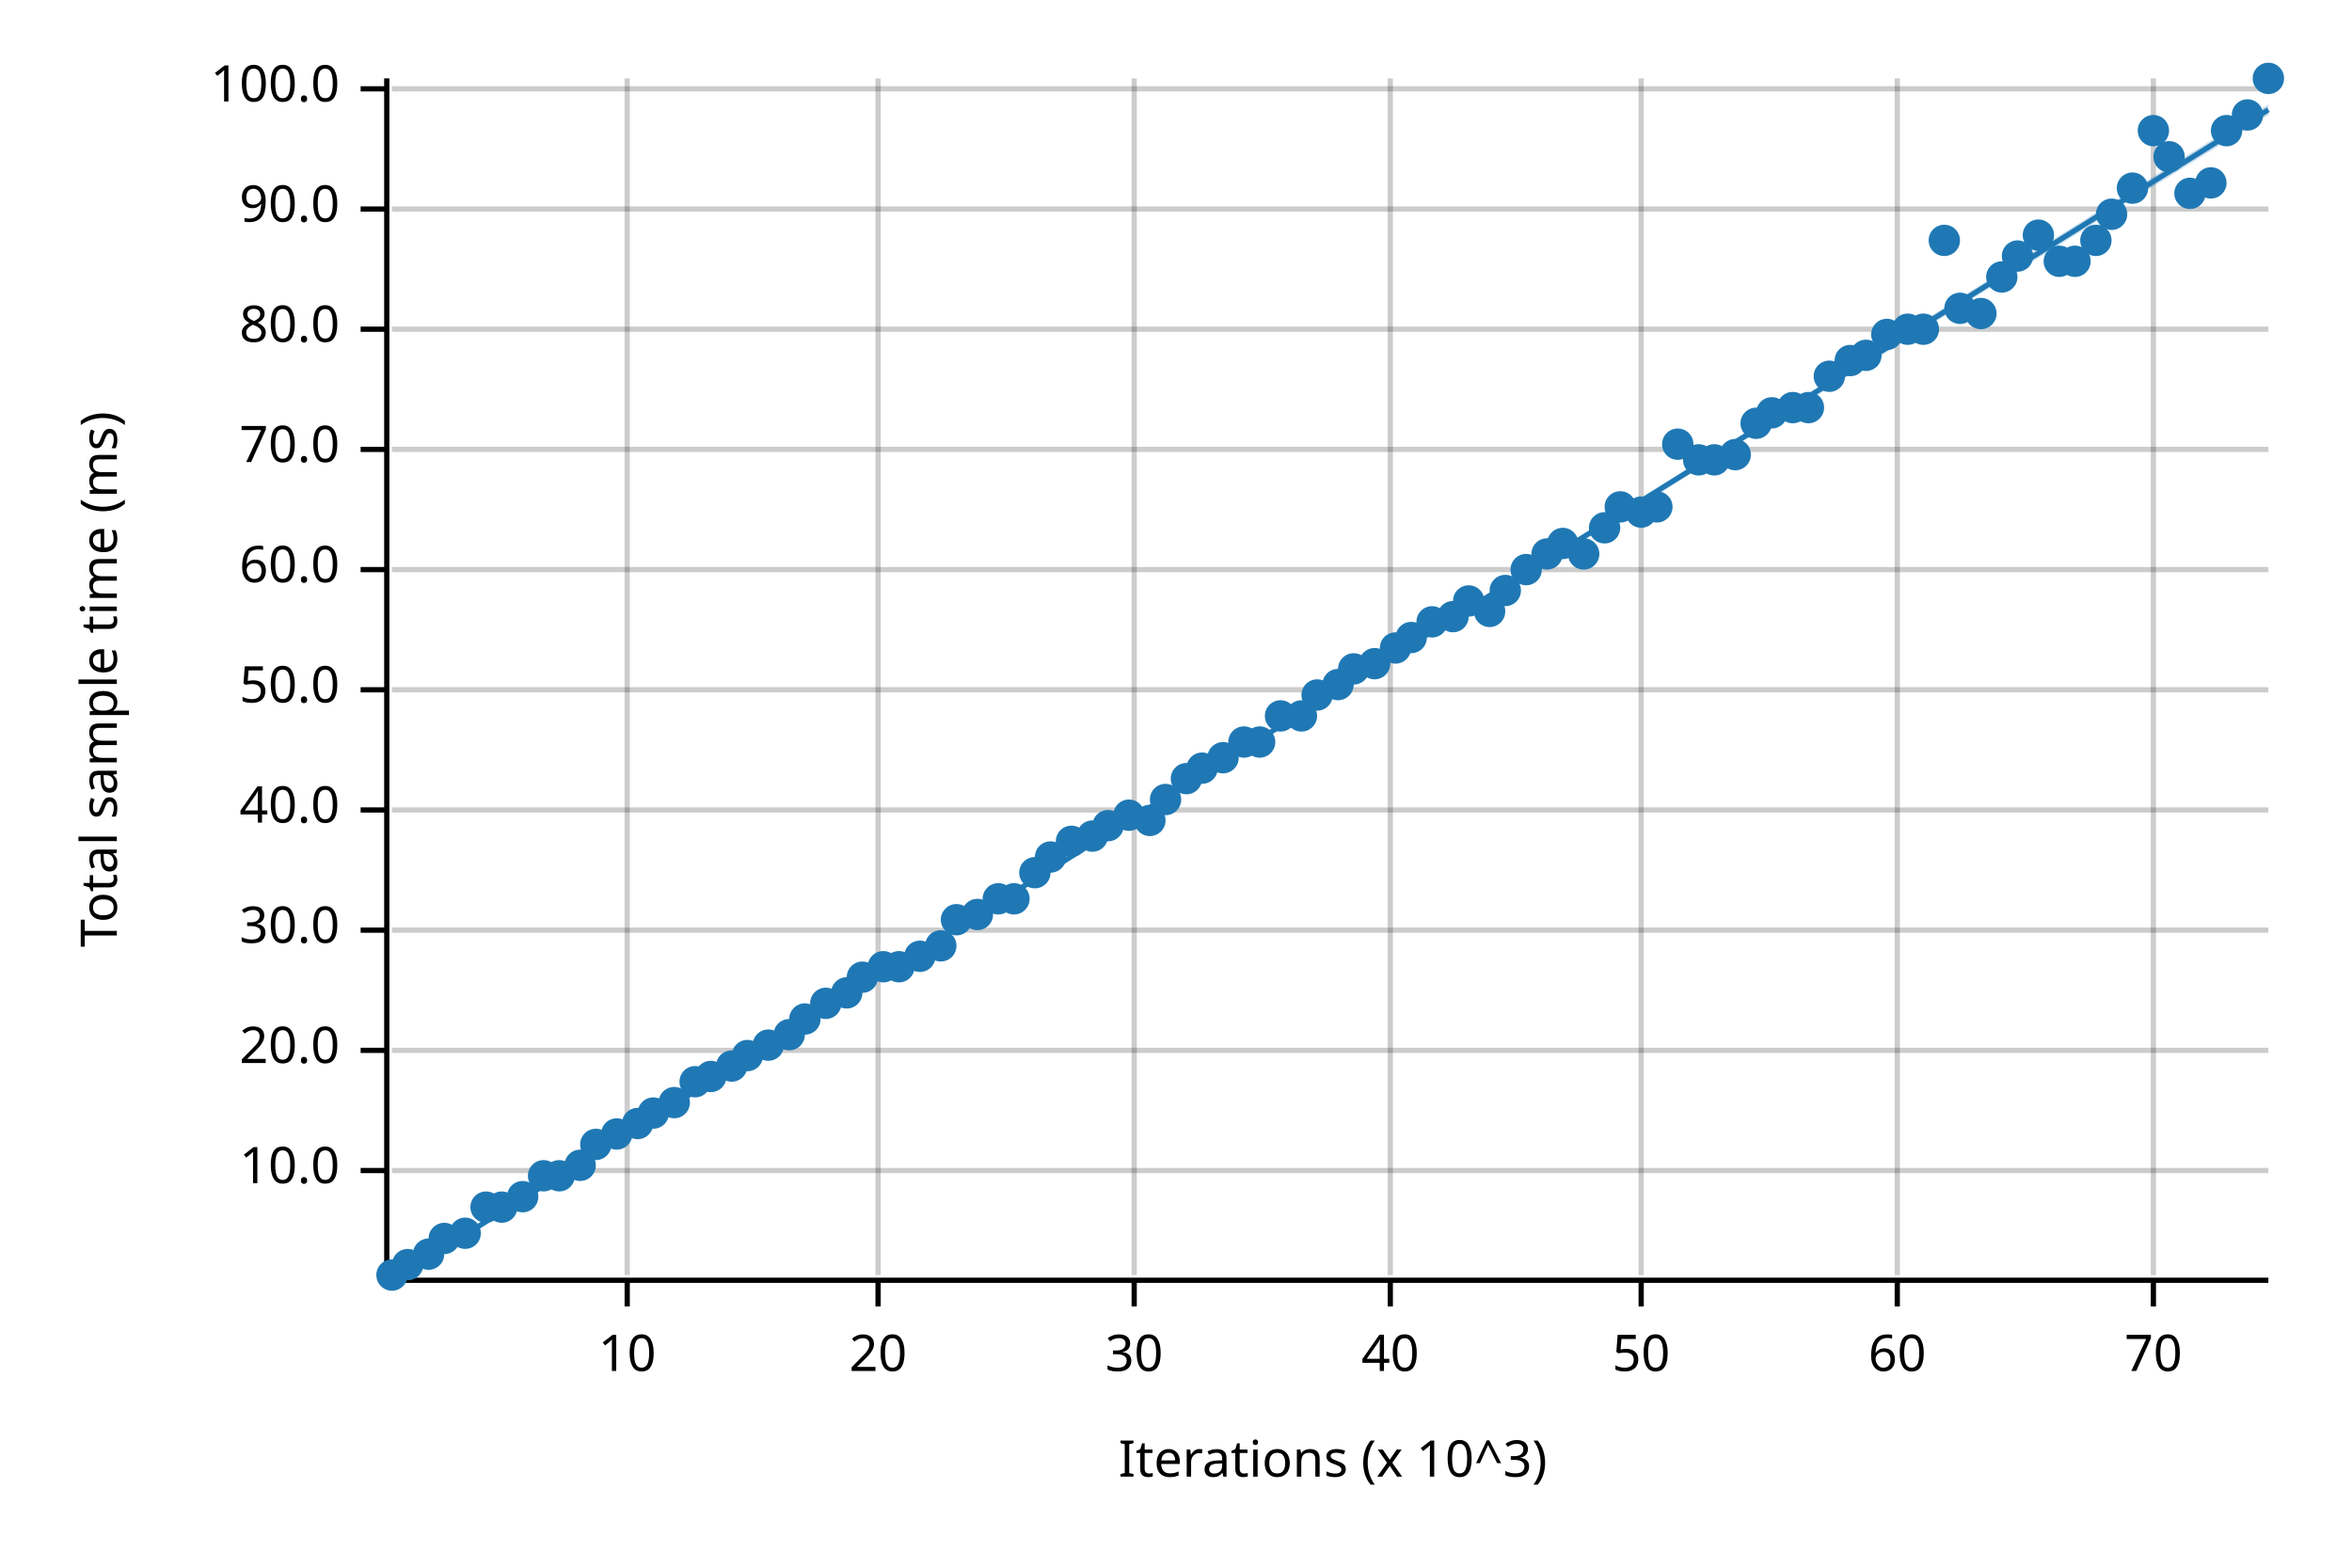
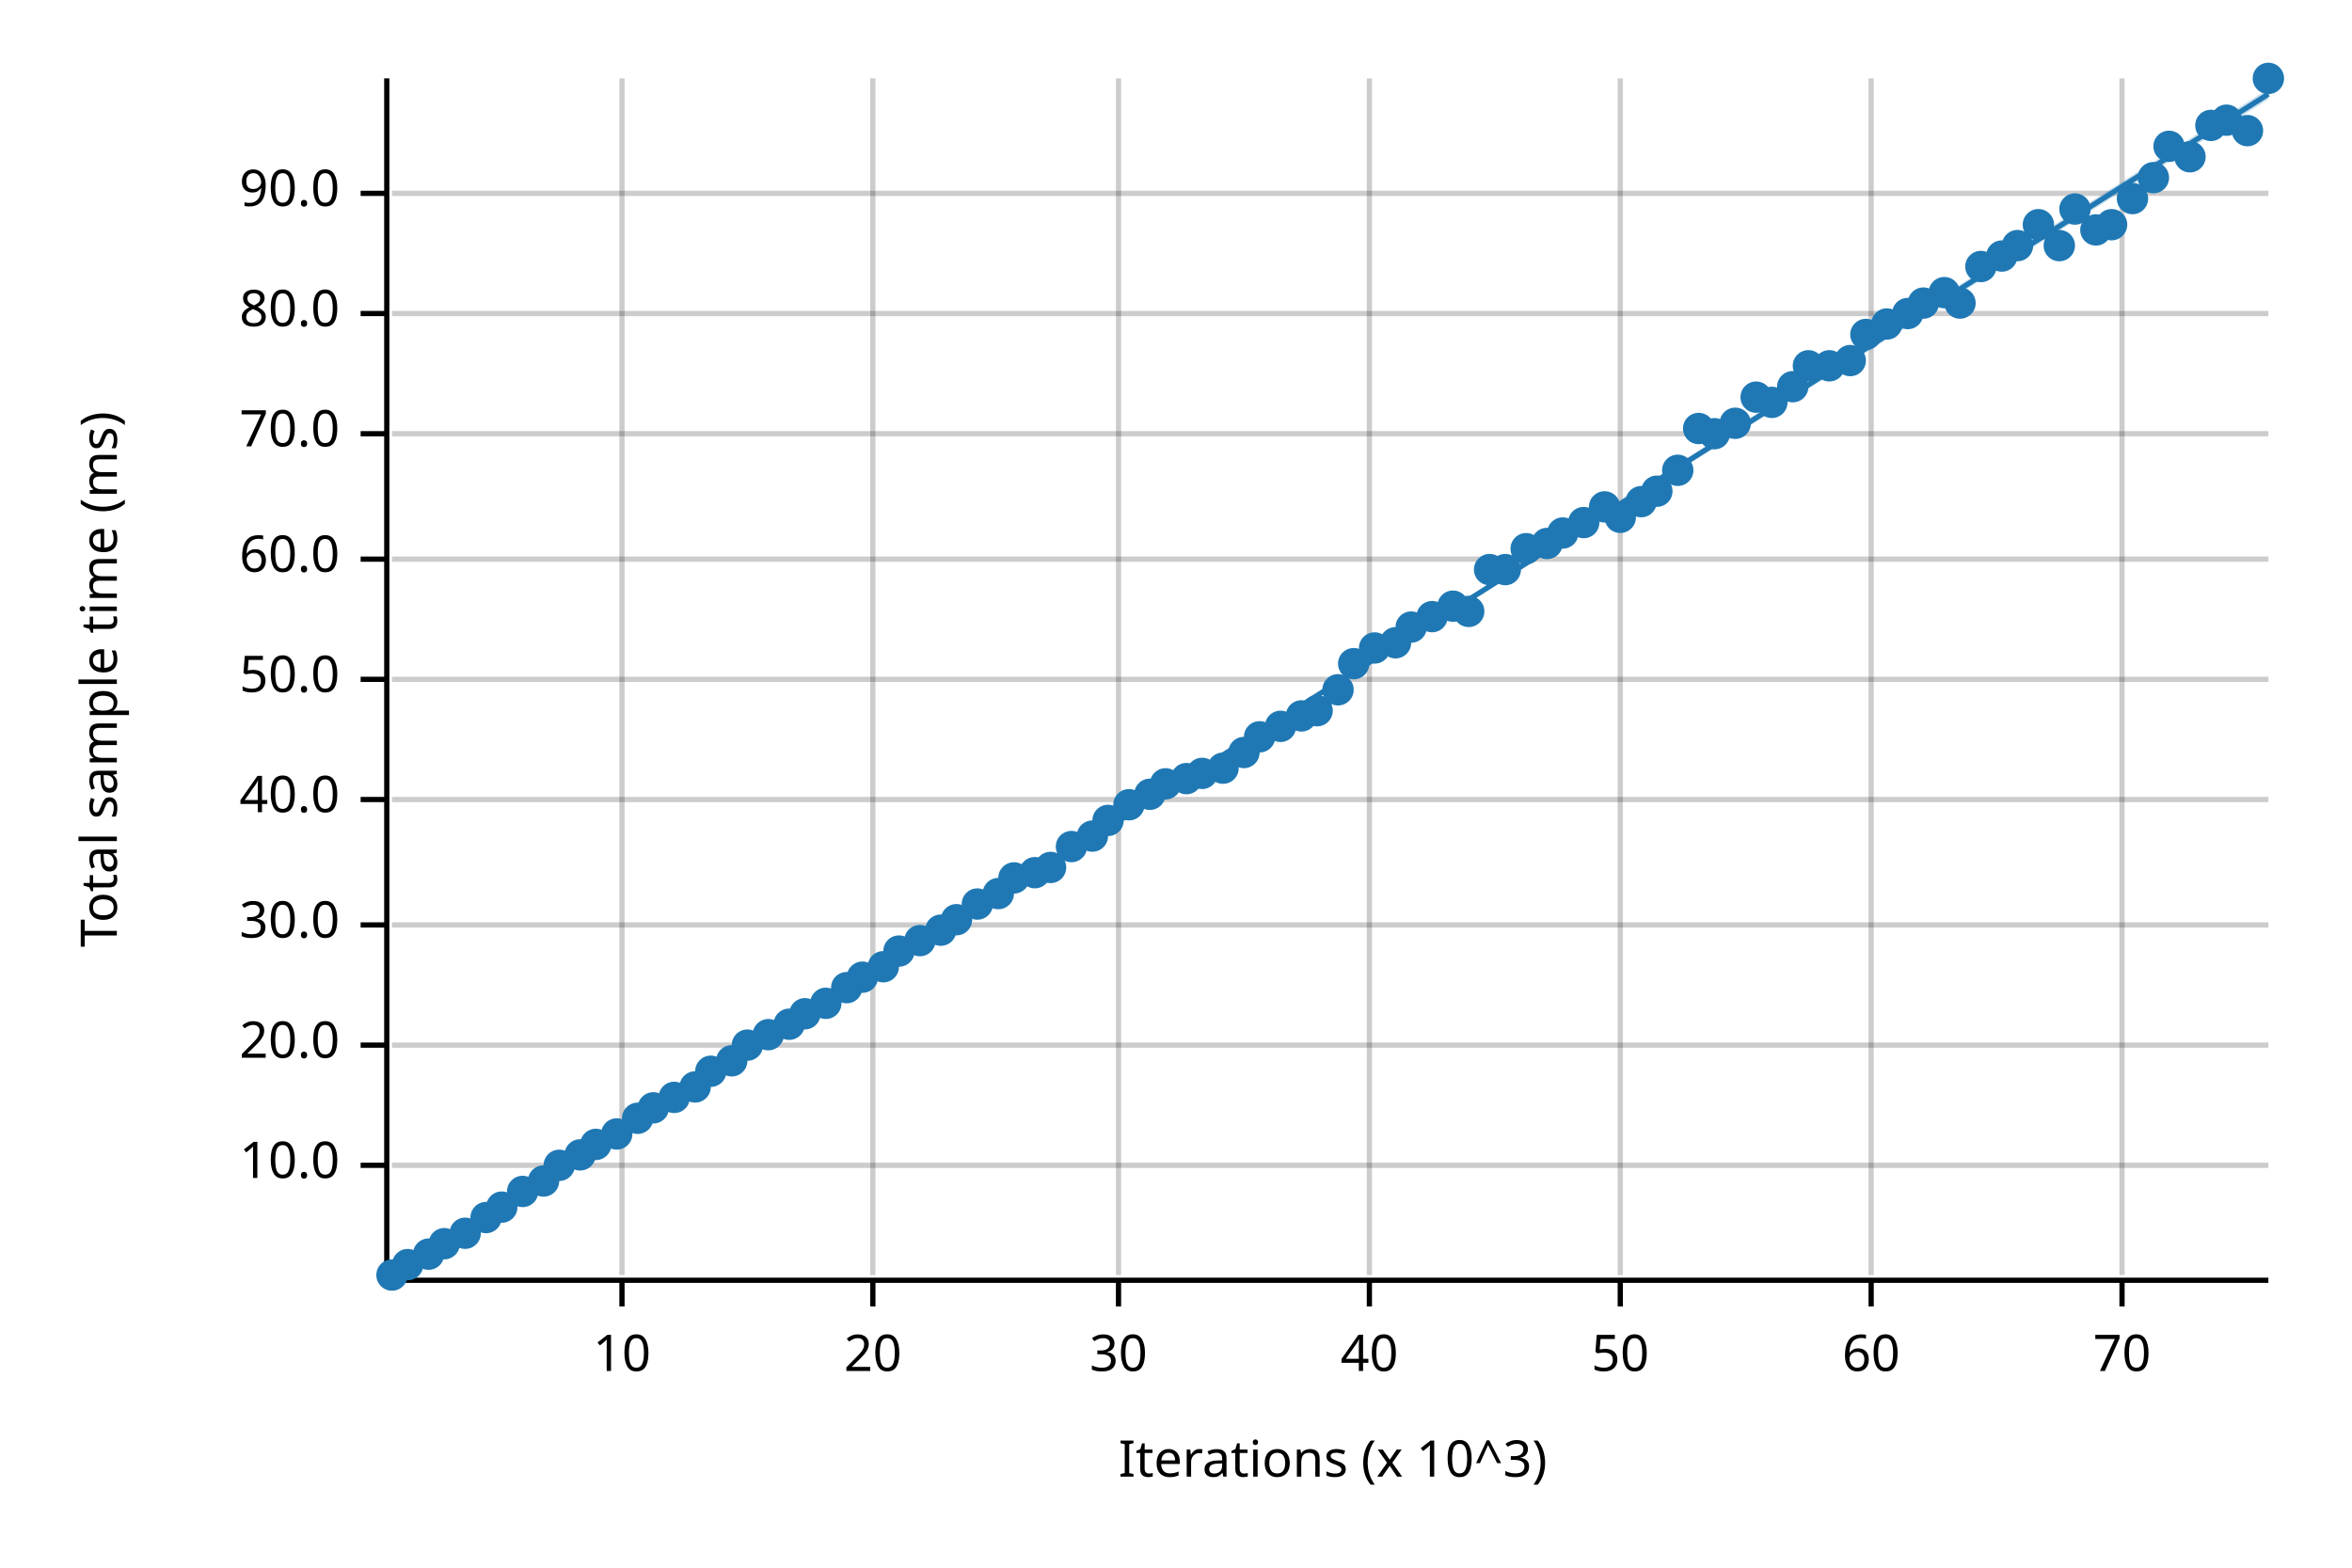
<svg xmlns="http://www.w3.org/2000/svg" width="450" height="300" viewBox="0 0 450 300">
  <text x="15" y="130" dy="0.76em" text-anchor="middle" font-family="sans-serif" font-size="9.677" opacity="1" fill="#000000" transform="rotate(270, 15, 130)">
Total sample time (ms)
</text>
  <text x="255" y="285" dy="-0.5ex" text-anchor="middle" font-family="sans-serif" font-size="9.677" opacity="1" fill="#000000">
Iterations (x 10^3)
</text>
-   <line opacity="0.2" stroke="#000000" stroke-width="1" x1="120" y1="244" x2="120" y2="15" />
-   <line opacity="0.2" stroke="#000000" stroke-width="1" x1="168" y1="244" x2="168" y2="15" />
-   <line opacity="0.2" stroke="#000000" stroke-width="1" x1="217" y1="244" x2="217" y2="15" />
-   <line opacity="0.2" stroke="#000000" stroke-width="1" x1="266" y1="244" x2="266" y2="15" />
-   <line opacity="0.2" stroke="#000000" stroke-width="1" x1="314" y1="244" x2="314" y2="15" />
-   <line opacity="0.2" stroke="#000000" stroke-width="1" x1="363" y1="244" x2="363" y2="15" />
-   <line opacity="0.2" stroke="#000000" stroke-width="1" x1="412" y1="244" x2="412" y2="15" />
-   <line opacity="0.2" stroke="#000000" stroke-width="1" x1="75" y1="224" x2="434" y2="224" />
-   <line opacity="0.2" stroke="#000000" stroke-width="1" x1="75" y1="201" x2="434" y2="201" />
-   <line opacity="0.2" stroke="#000000" stroke-width="1" x1="75" y1="178" x2="434" y2="178" />
-   <line opacity="0.2" stroke="#000000" stroke-width="1" x1="75" y1="155" x2="434" y2="155" />
-   <line opacity="0.2" stroke="#000000" stroke-width="1" x1="75" y1="132" x2="434" y2="132" />
-   <line opacity="0.2" stroke="#000000" stroke-width="1" x1="75" y1="109" x2="434" y2="109" />
-   <line opacity="0.2" stroke="#000000" stroke-width="1" x1="75" y1="86" x2="434" y2="86" />
-   <line opacity="0.2" stroke="#000000" stroke-width="1" x1="75" y1="63" x2="434" y2="63" />
-   <line opacity="0.2" stroke="#000000" stroke-width="1" x1="75" y1="40" x2="434" y2="40" />
-   <line opacity="0.2" stroke="#000000" stroke-width="1" x1="75" y1="17" x2="434" y2="17" />
+   <line opacity="0.2" stroke="#000000" stroke-width="1" x1="119" y1="244" x2="119" y2="15" />
+   <line opacity="0.2" stroke="#000000" stroke-width="1" x1="167" y1="244" x2="167" y2="15" />
+   <line opacity="0.2" stroke="#000000" stroke-width="1" x1="214" y1="244" x2="214" y2="15" />
+   <line opacity="0.2" stroke="#000000" stroke-width="1" x1="262" y1="244" x2="262" y2="15" />
+   <line opacity="0.2" stroke="#000000" stroke-width="1" x1="310" y1="244" x2="310" y2="15" />
+   <line opacity="0.2" stroke="#000000" stroke-width="1" x1="358" y1="244" x2="358" y2="15" />
+   <line opacity="0.2" stroke="#000000" stroke-width="1" x1="406" y1="244" x2="406" y2="15" />
+   <line opacity="0.2" stroke="#000000" stroke-width="1" x1="75" y1="223" x2="434" y2="223" />
+   <line opacity="0.2" stroke="#000000" stroke-width="1" x1="75" y1="200" x2="434" y2="200" />
+   <line opacity="0.2" stroke="#000000" stroke-width="1" x1="75" y1="177" x2="434" y2="177" />
+   <line opacity="0.2" stroke="#000000" stroke-width="1" x1="75" y1="153" x2="434" y2="153" />
+   <line opacity="0.2" stroke="#000000" stroke-width="1" x1="75" y1="130" x2="434" y2="130" />
+   <line opacity="0.2" stroke="#000000" stroke-width="1" x1="75" y1="107" x2="434" y2="107" />
+   <line opacity="0.2" stroke="#000000" stroke-width="1" x1="75" y1="83" x2="434" y2="83" />
+   <line opacity="0.2" stroke="#000000" stroke-width="1" x1="75" y1="60" x2="434" y2="60" />
+   <line opacity="0.2" stroke="#000000" stroke-width="1" x1="75" y1="37" x2="434" y2="37" />
  <polyline fill="none" opacity="1" stroke="#000000" stroke-width="1" points="74,15 74,244 " />
-   <text x="65" y="224" dy="0.5ex" text-anchor="end" font-family="sans-serif" font-size="9.677" opacity="1" fill="#000000">
+   <text x="65" y="223" dy="0.5ex" text-anchor="end" font-family="sans-serif" font-size="9.677" opacity="1" fill="#000000">
10.0
</text>
-   <polyline fill="none" opacity="1" stroke="#000000" stroke-width="1" points="69,224 74,224 " />
-   <text x="65" y="201" dy="0.5ex" text-anchor="end" font-family="sans-serif" font-size="9.677" opacity="1" fill="#000000">
+   <polyline fill="none" opacity="1" stroke="#000000" stroke-width="1" points="69,223 74,223 " />
+   <text x="65" y="200" dy="0.5ex" text-anchor="end" font-family="sans-serif" font-size="9.677" opacity="1" fill="#000000">
20.0
</text>
-   <polyline fill="none" opacity="1" stroke="#000000" stroke-width="1" points="69,201 74,201 " />
-   <text x="65" y="178" dy="0.5ex" text-anchor="end" font-family="sans-serif" font-size="9.677" opacity="1" fill="#000000">
+   <polyline fill="none" opacity="1" stroke="#000000" stroke-width="1" points="69,200 74,200 " />
+   <text x="65" y="177" dy="0.5ex" text-anchor="end" font-family="sans-serif" font-size="9.677" opacity="1" fill="#000000">
30.0
</text>
-   <polyline fill="none" opacity="1" stroke="#000000" stroke-width="1" points="69,178 74,178 " />
-   <text x="65" y="155" dy="0.5ex" text-anchor="end" font-family="sans-serif" font-size="9.677" opacity="1" fill="#000000">
+   <polyline fill="none" opacity="1" stroke="#000000" stroke-width="1" points="69,177 74,177 " />
+   <text x="65" y="153" dy="0.5ex" text-anchor="end" font-family="sans-serif" font-size="9.677" opacity="1" fill="#000000">
40.0
</text>
-   <polyline fill="none" opacity="1" stroke="#000000" stroke-width="1" points="69,155 74,155 " />
-   <text x="65" y="132" dy="0.5ex" text-anchor="end" font-family="sans-serif" font-size="9.677" opacity="1" fill="#000000">
+   <polyline fill="none" opacity="1" stroke="#000000" stroke-width="1" points="69,153 74,153 " />
+   <text x="65" y="130" dy="0.5ex" text-anchor="end" font-family="sans-serif" font-size="9.677" opacity="1" fill="#000000">
50.0
</text>
-   <polyline fill="none" opacity="1" stroke="#000000" stroke-width="1" points="69,132 74,132 " />
-   <text x="65" y="109" dy="0.5ex" text-anchor="end" font-family="sans-serif" font-size="9.677" opacity="1" fill="#000000">
+   <polyline fill="none" opacity="1" stroke="#000000" stroke-width="1" points="69,130 74,130 " />
+   <text x="65" y="107" dy="0.5ex" text-anchor="end" font-family="sans-serif" font-size="9.677" opacity="1" fill="#000000">
60.0
</text>
-   <polyline fill="none" opacity="1" stroke="#000000" stroke-width="1" points="69,109 74,109 " />
-   <text x="65" y="86" dy="0.5ex" text-anchor="end" font-family="sans-serif" font-size="9.677" opacity="1" fill="#000000">
+   <polyline fill="none" opacity="1" stroke="#000000" stroke-width="1" points="69,107 74,107 " />
+   <text x="65" y="83" dy="0.5ex" text-anchor="end" font-family="sans-serif" font-size="9.677" opacity="1" fill="#000000">
70.0
</text>
-   <polyline fill="none" opacity="1" stroke="#000000" stroke-width="1" points="69,86 74,86 " />
-   <text x="65" y="63" dy="0.5ex" text-anchor="end" font-family="sans-serif" font-size="9.677" opacity="1" fill="#000000">
+   <polyline fill="none" opacity="1" stroke="#000000" stroke-width="1" points="69,83 74,83 " />
+   <text x="65" y="60" dy="0.5ex" text-anchor="end" font-family="sans-serif" font-size="9.677" opacity="1" fill="#000000">
80.0
</text>
-   <polyline fill="none" opacity="1" stroke="#000000" stroke-width="1" points="69,63 74,63 " />
-   <text x="65" y="40" dy="0.5ex" text-anchor="end" font-family="sans-serif" font-size="9.677" opacity="1" fill="#000000">
+   <polyline fill="none" opacity="1" stroke="#000000" stroke-width="1" points="69,60 74,60 " />
+   <text x="65" y="37" dy="0.5ex" text-anchor="end" font-family="sans-serif" font-size="9.677" opacity="1" fill="#000000">
90.0
</text>
-   <polyline fill="none" opacity="1" stroke="#000000" stroke-width="1" points="69,40 74,40 " />
-   <text x="65" y="17" dy="0.5ex" text-anchor="end" font-family="sans-serif" font-size="9.677" opacity="1" fill="#000000">
- 100.0
- </text>
-   <polyline fill="none" opacity="1" stroke="#000000" stroke-width="1" points="69,17 74,17 " />
+   <polyline fill="none" opacity="1" stroke="#000000" stroke-width="1" points="69,37 74,37 " />
  <polyline fill="none" opacity="1" stroke="#000000" stroke-width="1" points="75,245 434,245 " />
-   <text x="120" y="255" dy="0.76em" text-anchor="middle" font-family="sans-serif" font-size="9.677" opacity="1" fill="#000000">
+   <text x="119" y="255" dy="0.76em" text-anchor="middle" font-family="sans-serif" font-size="9.677" opacity="1" fill="#000000">
10
</text>
-   <polyline fill="none" opacity="1" stroke="#000000" stroke-width="1" points="120,245 120,250 " />
-   <text x="168" y="255" dy="0.76em" text-anchor="middle" font-family="sans-serif" font-size="9.677" opacity="1" fill="#000000">
+   <polyline fill="none" opacity="1" stroke="#000000" stroke-width="1" points="119,245 119,250 " />
+   <text x="167" y="255" dy="0.76em" text-anchor="middle" font-family="sans-serif" font-size="9.677" opacity="1" fill="#000000">
20
</text>
-   <polyline fill="none" opacity="1" stroke="#000000" stroke-width="1" points="168,245 168,250 " />
-   <text x="217" y="255" dy="0.76em" text-anchor="middle" font-family="sans-serif" font-size="9.677" opacity="1" fill="#000000">
+   <polyline fill="none" opacity="1" stroke="#000000" stroke-width="1" points="167,245 167,250 " />
+   <text x="214" y="255" dy="0.76em" text-anchor="middle" font-family="sans-serif" font-size="9.677" opacity="1" fill="#000000">
30
</text>
-   <polyline fill="none" opacity="1" stroke="#000000" stroke-width="1" points="217,245 217,250 " />
-   <text x="266" y="255" dy="0.76em" text-anchor="middle" font-family="sans-serif" font-size="9.677" opacity="1" fill="#000000">
+   <polyline fill="none" opacity="1" stroke="#000000" stroke-width="1" points="214,245 214,250 " />
+   <text x="262" y="255" dy="0.76em" text-anchor="middle" font-family="sans-serif" font-size="9.677" opacity="1" fill="#000000">
40
</text>
-   <polyline fill="none" opacity="1" stroke="#000000" stroke-width="1" points="266,245 266,250 " />
-   <text x="314" y="255" dy="0.76em" text-anchor="middle" font-family="sans-serif" font-size="9.677" opacity="1" fill="#000000">
+   <polyline fill="none" opacity="1" stroke="#000000" stroke-width="1" points="262,245 262,250 " />
+   <text x="310" y="255" dy="0.76em" text-anchor="middle" font-family="sans-serif" font-size="9.677" opacity="1" fill="#000000">
50
</text>
-   <polyline fill="none" opacity="1" stroke="#000000" stroke-width="1" points="314,245 314,250 " />
-   <text x="363" y="255" dy="0.76em" text-anchor="middle" font-family="sans-serif" font-size="9.677" opacity="1" fill="#000000">
+   <polyline fill="none" opacity="1" stroke="#000000" stroke-width="1" points="310,245 310,250 " />
+   <text x="358" y="255" dy="0.76em" text-anchor="middle" font-family="sans-serif" font-size="9.677" opacity="1" fill="#000000">
60
</text>
-   <polyline fill="none" opacity="1" stroke="#000000" stroke-width="1" points="363,245 363,250 " />
-   <text x="412" y="255" dy="0.76em" text-anchor="middle" font-family="sans-serif" font-size="9.677" opacity="1" fill="#000000">
+   <polyline fill="none" opacity="1" stroke="#000000" stroke-width="1" points="358,245 358,250 " />
+   <text x="406" y="255" dy="0.76em" text-anchor="middle" font-family="sans-serif" font-size="9.677" opacity="1" fill="#000000">
70
</text>
-   <polyline fill="none" opacity="1" stroke="#000000" stroke-width="1" points="412,245 412,250 " />
+   <polyline fill="none" opacity="1" stroke="#000000" stroke-width="1" points="406,245 406,250 " />
  <circle cx="75" cy="244" r="3" opacity="1" fill="#1F78B4" stroke="none" stroke-width="1" />
  <circle cx="78" cy="242" r="3" opacity="1" fill="#1F78B4" stroke="none" stroke-width="1" />
  <circle cx="82" cy="240" r="3" opacity="1" fill="#1F78B4" stroke="none" stroke-width="1" />
-   <circle cx="85" cy="237" r="3" opacity="1" fill="#1F78B4" stroke="none" stroke-width="1" />
+   <circle cx="85" cy="238" r="3" opacity="1" fill="#1F78B4" stroke="none" stroke-width="1" />
  <circle cx="89" cy="236" r="3" opacity="1" fill="#1F78B4" stroke="none" stroke-width="1" />
-   <circle cx="93" cy="231" r="3" opacity="1" fill="#1F78B4" stroke="none" stroke-width="1" />
+   <circle cx="93" cy="233" r="3" opacity="1" fill="#1F78B4" stroke="none" stroke-width="1" />
  <circle cx="96" cy="231" r="3" opacity="1" fill="#1F78B4" stroke="none" stroke-width="1" />
-   <circle cx="100" cy="229" r="3" opacity="1" fill="#1F78B4" stroke="none" stroke-width="1" />
-   <circle cx="104" cy="225" r="3" opacity="1" fill="#1F78B4" stroke="none" stroke-width="1" />
-   <circle cx="107" cy="225" r="3" opacity="1" fill="#1F78B4" stroke="none" stroke-width="1" />
-   <circle cx="111" cy="223" r="3" opacity="1" fill="#1F78B4" stroke="none" stroke-width="1" />
+   <circle cx="100" cy="228" r="3" opacity="1" fill="#1F78B4" stroke="none" stroke-width="1" />
+   <circle cx="104" cy="226" r="3" opacity="1" fill="#1F78B4" stroke="none" stroke-width="1" />
+   <circle cx="107" cy="223" r="3" opacity="1" fill="#1F78B4" stroke="none" stroke-width="1" />
+   <circle cx="111" cy="221" r="3" opacity="1" fill="#1F78B4" stroke="none" stroke-width="1" />
  <circle cx="114" cy="219" r="3" opacity="1" fill="#1F78B4" stroke="none" stroke-width="1" />
  <circle cx="118" cy="217" r="3" opacity="1" fill="#1F78B4" stroke="none" stroke-width="1" />
-   <circle cx="122" cy="215" r="3" opacity="1" fill="#1F78B4" stroke="none" stroke-width="1" />
-   <circle cx="125" cy="213" r="3" opacity="1" fill="#1F78B4" stroke="none" stroke-width="1" />
-   <circle cx="129" cy="211" r="3" opacity="1" fill="#1F78B4" stroke="none" stroke-width="1" />
-   <circle cx="133" cy="207" r="3" opacity="1" fill="#1F78B4" stroke="none" stroke-width="1" />
-   <circle cx="136" cy="206" r="3" opacity="1" fill="#1F78B4" stroke="none" stroke-width="1" />
-   <circle cx="140" cy="204" r="3" opacity="1" fill="#1F78B4" stroke="none" stroke-width="1" />
-   <circle cx="143" cy="202" r="3" opacity="1" fill="#1F78B4" stroke="none" stroke-width="1" />
-   <circle cx="147" cy="200" r="3" opacity="1" fill="#1F78B4" stroke="none" stroke-width="1" />
-   <circle cx="151" cy="198" r="3" opacity="1" fill="#1F78B4" stroke="none" stroke-width="1" />
-   <circle cx="154" cy="195" r="3" opacity="1" fill="#1F78B4" stroke="none" stroke-width="1" />
+   <circle cx="122" cy="214" r="3" opacity="1" fill="#1F78B4" stroke="none" stroke-width="1" />
+   <circle cx="125" cy="212" r="3" opacity="1" fill="#1F78B4" stroke="none" stroke-width="1" />
+   <circle cx="129" cy="210" r="3" opacity="1" fill="#1F78B4" stroke="none" stroke-width="1" />
+   <circle cx="133" cy="208" r="3" opacity="1" fill="#1F78B4" stroke="none" stroke-width="1" />
+   <circle cx="136" cy="205" r="3" opacity="1" fill="#1F78B4" stroke="none" stroke-width="1" />
+   <circle cx="140" cy="203" r="3" opacity="1" fill="#1F78B4" stroke="none" stroke-width="1" />
+   <circle cx="143" cy="200" r="3" opacity="1" fill="#1F78B4" stroke="none" stroke-width="1" />
+   <circle cx="147" cy="198" r="3" opacity="1" fill="#1F78B4" stroke="none" stroke-width="1" />
+   <circle cx="151" cy="196" r="3" opacity="1" fill="#1F78B4" stroke="none" stroke-width="1" />
+   <circle cx="154" cy="194" r="3" opacity="1" fill="#1F78B4" stroke="none" stroke-width="1" />
  <circle cx="158" cy="192" r="3" opacity="1" fill="#1F78B4" stroke="none" stroke-width="1" />
-   <circle cx="162" cy="190" r="3" opacity="1" fill="#1F78B4" stroke="none" stroke-width="1" />
+   <circle cx="162" cy="189" r="3" opacity="1" fill="#1F78B4" stroke="none" stroke-width="1" />
  <circle cx="165" cy="187" r="3" opacity="1" fill="#1F78B4" stroke="none" stroke-width="1" />
  <circle cx="169" cy="185" r="3" opacity="1" fill="#1F78B4" stroke="none" stroke-width="1" />
-   <circle cx="172" cy="185" r="3" opacity="1" fill="#1F78B4" stroke="none" stroke-width="1" />
-   <circle cx="176" cy="183" r="3" opacity="1" fill="#1F78B4" stroke="none" stroke-width="1" />
-   <circle cx="180" cy="181" r="3" opacity="1" fill="#1F78B4" stroke="none" stroke-width="1" />
+   <circle cx="172" cy="182" r="3" opacity="1" fill="#1F78B4" stroke="none" stroke-width="1" />
+   <circle cx="176" cy="180" r="3" opacity="1" fill="#1F78B4" stroke="none" stroke-width="1" />
+   <circle cx="180" cy="178" r="3" opacity="1" fill="#1F78B4" stroke="none" stroke-width="1" />
  <circle cx="183" cy="176" r="3" opacity="1" fill="#1F78B4" stroke="none" stroke-width="1" />
-   <circle cx="187" cy="175" r="3" opacity="1" fill="#1F78B4" stroke="none" stroke-width="1" />
-   <circle cx="191" cy="172" r="3" opacity="1" fill="#1F78B4" stroke="none" stroke-width="1" />
-   <circle cx="194" cy="172" r="3" opacity="1" fill="#1F78B4" stroke="none" stroke-width="1" />
+   <circle cx="187" cy="173" r="3" opacity="1" fill="#1F78B4" stroke="none" stroke-width="1" />
+   <circle cx="191" cy="171" r="3" opacity="1" fill="#1F78B4" stroke="none" stroke-width="1" />
+   <circle cx="194" cy="168" r="3" opacity="1" fill="#1F78B4" stroke="none" stroke-width="1" />
  <circle cx="198" cy="167" r="3" opacity="1" fill="#1F78B4" stroke="none" stroke-width="1" />
-   <circle cx="201" cy="164" r="3" opacity="1" fill="#1F78B4" stroke="none" stroke-width="1" />
-   <circle cx="205" cy="161" r="3" opacity="1" fill="#1F78B4" stroke="none" stroke-width="1" />
+   <circle cx="201" cy="166" r="3" opacity="1" fill="#1F78B4" stroke="none" stroke-width="1" />
+   <circle cx="205" cy="162" r="3" opacity="1" fill="#1F78B4" stroke="none" stroke-width="1" />
  <circle cx="209" cy="160" r="3" opacity="1" fill="#1F78B4" stroke="none" stroke-width="1" />
-   <circle cx="212" cy="158" r="3" opacity="1" fill="#1F78B4" stroke="none" stroke-width="1" />
-   <circle cx="216" cy="156" r="3" opacity="1" fill="#1F78B4" stroke="none" stroke-width="1" />
-   <circle cx="220" cy="157" r="3" opacity="1" fill="#1F78B4" stroke="none" stroke-width="1" />
-   <circle cx="223" cy="153" r="3" opacity="1" fill="#1F78B4" stroke="none" stroke-width="1" />
+   <circle cx="212" cy="157" r="3" opacity="1" fill="#1F78B4" stroke="none" stroke-width="1" />
+   <circle cx="216" cy="154" r="3" opacity="1" fill="#1F78B4" stroke="none" stroke-width="1" />
+   <circle cx="220" cy="152" r="3" opacity="1" fill="#1F78B4" stroke="none" stroke-width="1" />
+   <circle cx="223" cy="150" r="3" opacity="1" fill="#1F78B4" stroke="none" stroke-width="1" />
  <circle cx="227" cy="149" r="3" opacity="1" fill="#1F78B4" stroke="none" stroke-width="1" />
-   <circle cx="230" cy="147" r="3" opacity="1" fill="#1F78B4" stroke="none" stroke-width="1" />
-   <circle cx="234" cy="145" r="3" opacity="1" fill="#1F78B4" stroke="none" stroke-width="1" />
-   <circle cx="238" cy="142" r="3" opacity="1" fill="#1F78B4" stroke="none" stroke-width="1" />
-   <circle cx="241" cy="142" r="3" opacity="1" fill="#1F78B4" stroke="none" stroke-width="1" />
-   <circle cx="245" cy="137" r="3" opacity="1" fill="#1F78B4" stroke="none" stroke-width="1" />
+   <circle cx="230" cy="148" r="3" opacity="1" fill="#1F78B4" stroke="none" stroke-width="1" />
+   <circle cx="234" cy="147" r="3" opacity="1" fill="#1F78B4" stroke="none" stroke-width="1" />
+   <circle cx="238" cy="144" r="3" opacity="1" fill="#1F78B4" stroke="none" stroke-width="1" />
+   <circle cx="241" cy="141" r="3" opacity="1" fill="#1F78B4" stroke="none" stroke-width="1" />
+   <circle cx="245" cy="139" r="3" opacity="1" fill="#1F78B4" stroke="none" stroke-width="1" />
  <circle cx="249" cy="137" r="3" opacity="1" fill="#1F78B4" stroke="none" stroke-width="1" />
-   <circle cx="252" cy="133" r="3" opacity="1" fill="#1F78B4" stroke="none" stroke-width="1" />
-   <circle cx="256" cy="131" r="3" opacity="1" fill="#1F78B4" stroke="none" stroke-width="1" />
-   <circle cx="259" cy="128" r="3" opacity="1" fill="#1F78B4" stroke="none" stroke-width="1" />
-   <circle cx="263" cy="127" r="3" opacity="1" fill="#1F78B4" stroke="none" stroke-width="1" />
-   <circle cx="267" cy="124" r="3" opacity="1" fill="#1F78B4" stroke="none" stroke-width="1" />
-   <circle cx="270" cy="122" r="3" opacity="1" fill="#1F78B4" stroke="none" stroke-width="1" />
-   <circle cx="274" cy="119" r="3" opacity="1" fill="#1F78B4" stroke="none" stroke-width="1" />
-   <circle cx="278" cy="118" r="3" opacity="1" fill="#1F78B4" stroke="none" stroke-width="1" />
-   <circle cx="281" cy="115" r="3" opacity="1" fill="#1F78B4" stroke="none" stroke-width="1" />
-   <circle cx="285" cy="117" r="3" opacity="1" fill="#1F78B4" stroke="none" stroke-width="1" />
-   <circle cx="288" cy="113" r="3" opacity="1" fill="#1F78B4" stroke="none" stroke-width="1" />
-   <circle cx="292" cy="109" r="3" opacity="1" fill="#1F78B4" stroke="none" stroke-width="1" />
-   <circle cx="296" cy="106" r="3" opacity="1" fill="#1F78B4" stroke="none" stroke-width="1" />
-   <circle cx="299" cy="104" r="3" opacity="1" fill="#1F78B4" stroke="none" stroke-width="1" />
-   <circle cx="303" cy="106" r="3" opacity="1" fill="#1F78B4" stroke="none" stroke-width="1" />
-   <circle cx="307" cy="101" r="3" opacity="1" fill="#1F78B4" stroke="none" stroke-width="1" />
-   <circle cx="310" cy="97" r="3" opacity="1" fill="#1F78B4" stroke="none" stroke-width="1" />
-   <circle cx="314" cy="98" r="3" opacity="1" fill="#1F78B4" stroke="none" stroke-width="1" />
-   <circle cx="317" cy="97" r="3" opacity="1" fill="#1F78B4" stroke="none" stroke-width="1" />
-   <circle cx="321" cy="85" r="3" opacity="1" fill="#1F78B4" stroke="none" stroke-width="1" />
-   <circle cx="325" cy="88" r="3" opacity="1" fill="#1F78B4" stroke="none" stroke-width="1" />
-   <circle cx="328" cy="88" r="3" opacity="1" fill="#1F78B4" stroke="none" stroke-width="1" />
-   <circle cx="332" cy="87" r="3" opacity="1" fill="#1F78B4" stroke="none" stroke-width="1" />
-   <circle cx="336" cy="81" r="3" opacity="1" fill="#1F78B4" stroke="none" stroke-width="1" />
-   <circle cx="339" cy="79" r="3" opacity="1" fill="#1F78B4" stroke="none" stroke-width="1" />
-   <circle cx="343" cy="78" r="3" opacity="1" fill="#1F78B4" stroke="none" stroke-width="1" />
-   <circle cx="346" cy="78" r="3" opacity="1" fill="#1F78B4" stroke="none" stroke-width="1" />
-   <circle cx="350" cy="72" r="3" opacity="1" fill="#1F78B4" stroke="none" stroke-width="1" />
+   <circle cx="252" cy="136" r="3" opacity="1" fill="#1F78B4" stroke="none" stroke-width="1" />
+   <circle cx="256" cy="132" r="3" opacity="1" fill="#1F78B4" stroke="none" stroke-width="1" />
+   <circle cx="259" cy="127" r="3" opacity="1" fill="#1F78B4" stroke="none" stroke-width="1" />
+   <circle cx="263" cy="124" r="3" opacity="1" fill="#1F78B4" stroke="none" stroke-width="1" />
+   <circle cx="267" cy="123" r="3" opacity="1" fill="#1F78B4" stroke="none" stroke-width="1" />
+   <circle cx="270" cy="120" r="3" opacity="1" fill="#1F78B4" stroke="none" stroke-width="1" />
+   <circle cx="274" cy="118" r="3" opacity="1" fill="#1F78B4" stroke="none" stroke-width="1" />
+   <circle cx="278" cy="116" r="3" opacity="1" fill="#1F78B4" stroke="none" stroke-width="1" />
+   <circle cx="281" cy="117" r="3" opacity="1" fill="#1F78B4" stroke="none" stroke-width="1" />
+   <circle cx="285" cy="109" r="3" opacity="1" fill="#1F78B4" stroke="none" stroke-width="1" />
+   <circle cx="288" cy="109" r="3" opacity="1" fill="#1F78B4" stroke="none" stroke-width="1" />
+   <circle cx="292" cy="105" r="3" opacity="1" fill="#1F78B4" stroke="none" stroke-width="1" />
+   <circle cx="296" cy="104" r="3" opacity="1" fill="#1F78B4" stroke="none" stroke-width="1" />
+   <circle cx="299" cy="102" r="3" opacity="1" fill="#1F78B4" stroke="none" stroke-width="1" />
+   <circle cx="303" cy="100" r="3" opacity="1" fill="#1F78B4" stroke="none" stroke-width="1" />
+   <circle cx="307" cy="97" r="3" opacity="1" fill="#1F78B4" stroke="none" stroke-width="1" />
+   <circle cx="310" cy="99" r="3" opacity="1" fill="#1F78B4" stroke="none" stroke-width="1" />
+   <circle cx="314" cy="96" r="3" opacity="1" fill="#1F78B4" stroke="none" stroke-width="1" />
+   <circle cx="317" cy="94" r="3" opacity="1" fill="#1F78B4" stroke="none" stroke-width="1" />
+   <circle cx="321" cy="90" r="3" opacity="1" fill="#1F78B4" stroke="none" stroke-width="1" />
+   <circle cx="325" cy="82" r="3" opacity="1" fill="#1F78B4" stroke="none" stroke-width="1" />
+   <circle cx="328" cy="83" r="3" opacity="1" fill="#1F78B4" stroke="none" stroke-width="1" />
+   <circle cx="332" cy="81" r="3" opacity="1" fill="#1F78B4" stroke="none" stroke-width="1" />
+   <circle cx="336" cy="76" r="3" opacity="1" fill="#1F78B4" stroke="none" stroke-width="1" />
+   <circle cx="339" cy="77" r="3" opacity="1" fill="#1F78B4" stroke="none" stroke-width="1" />
+   <circle cx="343" cy="74" r="3" opacity="1" fill="#1F78B4" stroke="none" stroke-width="1" />
+   <circle cx="346" cy="70" r="3" opacity="1" fill="#1F78B4" stroke="none" stroke-width="1" />
+   <circle cx="350" cy="70" r="3" opacity="1" fill="#1F78B4" stroke="none" stroke-width="1" />
  <circle cx="354" cy="69" r="3" opacity="1" fill="#1F78B4" stroke="none" stroke-width="1" />
-   <circle cx="357" cy="68" r="3" opacity="1" fill="#1F78B4" stroke="none" stroke-width="1" />
-   <circle cx="361" cy="64" r="3" opacity="1" fill="#1F78B4" stroke="none" stroke-width="1" />
-   <circle cx="365" cy="63" r="3" opacity="1" fill="#1F78B4" stroke="none" stroke-width="1" />
-   <circle cx="368" cy="63" r="3" opacity="1" fill="#1F78B4" stroke="none" stroke-width="1" />
-   <circle cx="372" cy="46" r="3" opacity="1" fill="#1F78B4" stroke="none" stroke-width="1" />
-   <circle cx="375" cy="59" r="3" opacity="1" fill="#1F78B4" stroke="none" stroke-width="1" />
-   <circle cx="379" cy="60" r="3" opacity="1" fill="#1F78B4" stroke="none" stroke-width="1" />
-   <circle cx="383" cy="53" r="3" opacity="1" fill="#1F78B4" stroke="none" stroke-width="1" />
-   <circle cx="386" cy="49" r="3" opacity="1" fill="#1F78B4" stroke="none" stroke-width="1" />
-   <circle cx="390" cy="45" r="3" opacity="1" fill="#1F78B4" stroke="none" stroke-width="1" />
-   <circle cx="394" cy="50" r="3" opacity="1" fill="#1F78B4" stroke="none" stroke-width="1" />
-   <circle cx="397" cy="50" r="3" opacity="1" fill="#1F78B4" stroke="none" stroke-width="1" />
-   <circle cx="401" cy="46" r="3" opacity="1" fill="#1F78B4" stroke="none" stroke-width="1" />
-   <circle cx="404" cy="41" r="3" opacity="1" fill="#1F78B4" stroke="none" stroke-width="1" />
-   <circle cx="408" cy="36" r="3" opacity="1" fill="#1F78B4" stroke="none" stroke-width="1" />
-   <circle cx="412" cy="25" r="3" opacity="1" fill="#1F78B4" stroke="none" stroke-width="1" />
-   <circle cx="415" cy="30" r="3" opacity="1" fill="#1F78B4" stroke="none" stroke-width="1" />
-   <circle cx="419" cy="37" r="3" opacity="1" fill="#1F78B4" stroke="none" stroke-width="1" />
-   <circle cx="423" cy="35" r="3" opacity="1" fill="#1F78B4" stroke="none" stroke-width="1" />
-   <circle cx="426" cy="25" r="3" opacity="1" fill="#1F78B4" stroke="none" stroke-width="1" />
-   <circle cx="430" cy="22" r="3" opacity="1" fill="#1F78B4" stroke="none" stroke-width="1" />
+   <circle cx="357" cy="64" r="3" opacity="1" fill="#1F78B4" stroke="none" stroke-width="1" />
+   <circle cx="361" cy="62" r="3" opacity="1" fill="#1F78B4" stroke="none" stroke-width="1" />
+   <circle cx="365" cy="60" r="3" opacity="1" fill="#1F78B4" stroke="none" stroke-width="1" />
+   <circle cx="368" cy="58" r="3" opacity="1" fill="#1F78B4" stroke="none" stroke-width="1" />
+   <circle cx="372" cy="56" r="3" opacity="1" fill="#1F78B4" stroke="none" stroke-width="1" />
+   <circle cx="375" cy="58" r="3" opacity="1" fill="#1F78B4" stroke="none" stroke-width="1" />
+   <circle cx="379" cy="51" r="3" opacity="1" fill="#1F78B4" stroke="none" stroke-width="1" />
+   <circle cx="383" cy="49" r="3" opacity="1" fill="#1F78B4" stroke="none" stroke-width="1" />
+   <circle cx="386" cy="47" r="3" opacity="1" fill="#1F78B4" stroke="none" stroke-width="1" />
+   <circle cx="390" cy="43" r="3" opacity="1" fill="#1F78B4" stroke="none" stroke-width="1" />
+   <circle cx="394" cy="47" r="3" opacity="1" fill="#1F78B4" stroke="none" stroke-width="1" />
+   <circle cx="397" cy="40" r="3" opacity="1" fill="#1F78B4" stroke="none" stroke-width="1" />
+   <circle cx="401" cy="44" r="3" opacity="1" fill="#1F78B4" stroke="none" stroke-width="1" />
+   <circle cx="404" cy="43" r="3" opacity="1" fill="#1F78B4" stroke="none" stroke-width="1" />
+   <circle cx="408" cy="38" r="3" opacity="1" fill="#1F78B4" stroke="none" stroke-width="1" />
+   <circle cx="412" cy="34" r="3" opacity="1" fill="#1F78B4" stroke="none" stroke-width="1" />
+   <circle cx="415" cy="28" r="3" opacity="1" fill="#1F78B4" stroke="none" stroke-width="1" />
+   <circle cx="419" cy="30" r="3" opacity="1" fill="#1F78B4" stroke="none" stroke-width="1" />
+   <circle cx="423" cy="24" r="3" opacity="1" fill="#1F78B4" stroke="none" stroke-width="1" />
+   <circle cx="426" cy="23" r="3" opacity="1" fill="#1F78B4" stroke="none" stroke-width="1" />
+   <circle cx="430" cy="25" r="3" opacity="1" fill="#1F78B4" stroke="none" stroke-width="1" />
  <circle cx="434" cy="15" r="3" opacity="1" fill="#1F78B4" stroke="none" stroke-width="1" />
-   <polyline fill="none" opacity="1" stroke="#1F78B4" stroke-width="1" points="75,245 434,21 " />
-   <polygon opacity="0.25" fill="#1F78B4" points="75,245 434,22 434,20 " />
+   <polyline fill="none" opacity="1" stroke="#1F78B4" stroke-width="1" points="75,245 434,18 " />
+   <polygon opacity="0.25" fill="#1F78B4" points="75,245 434,19 434,17 " />
</svg>
